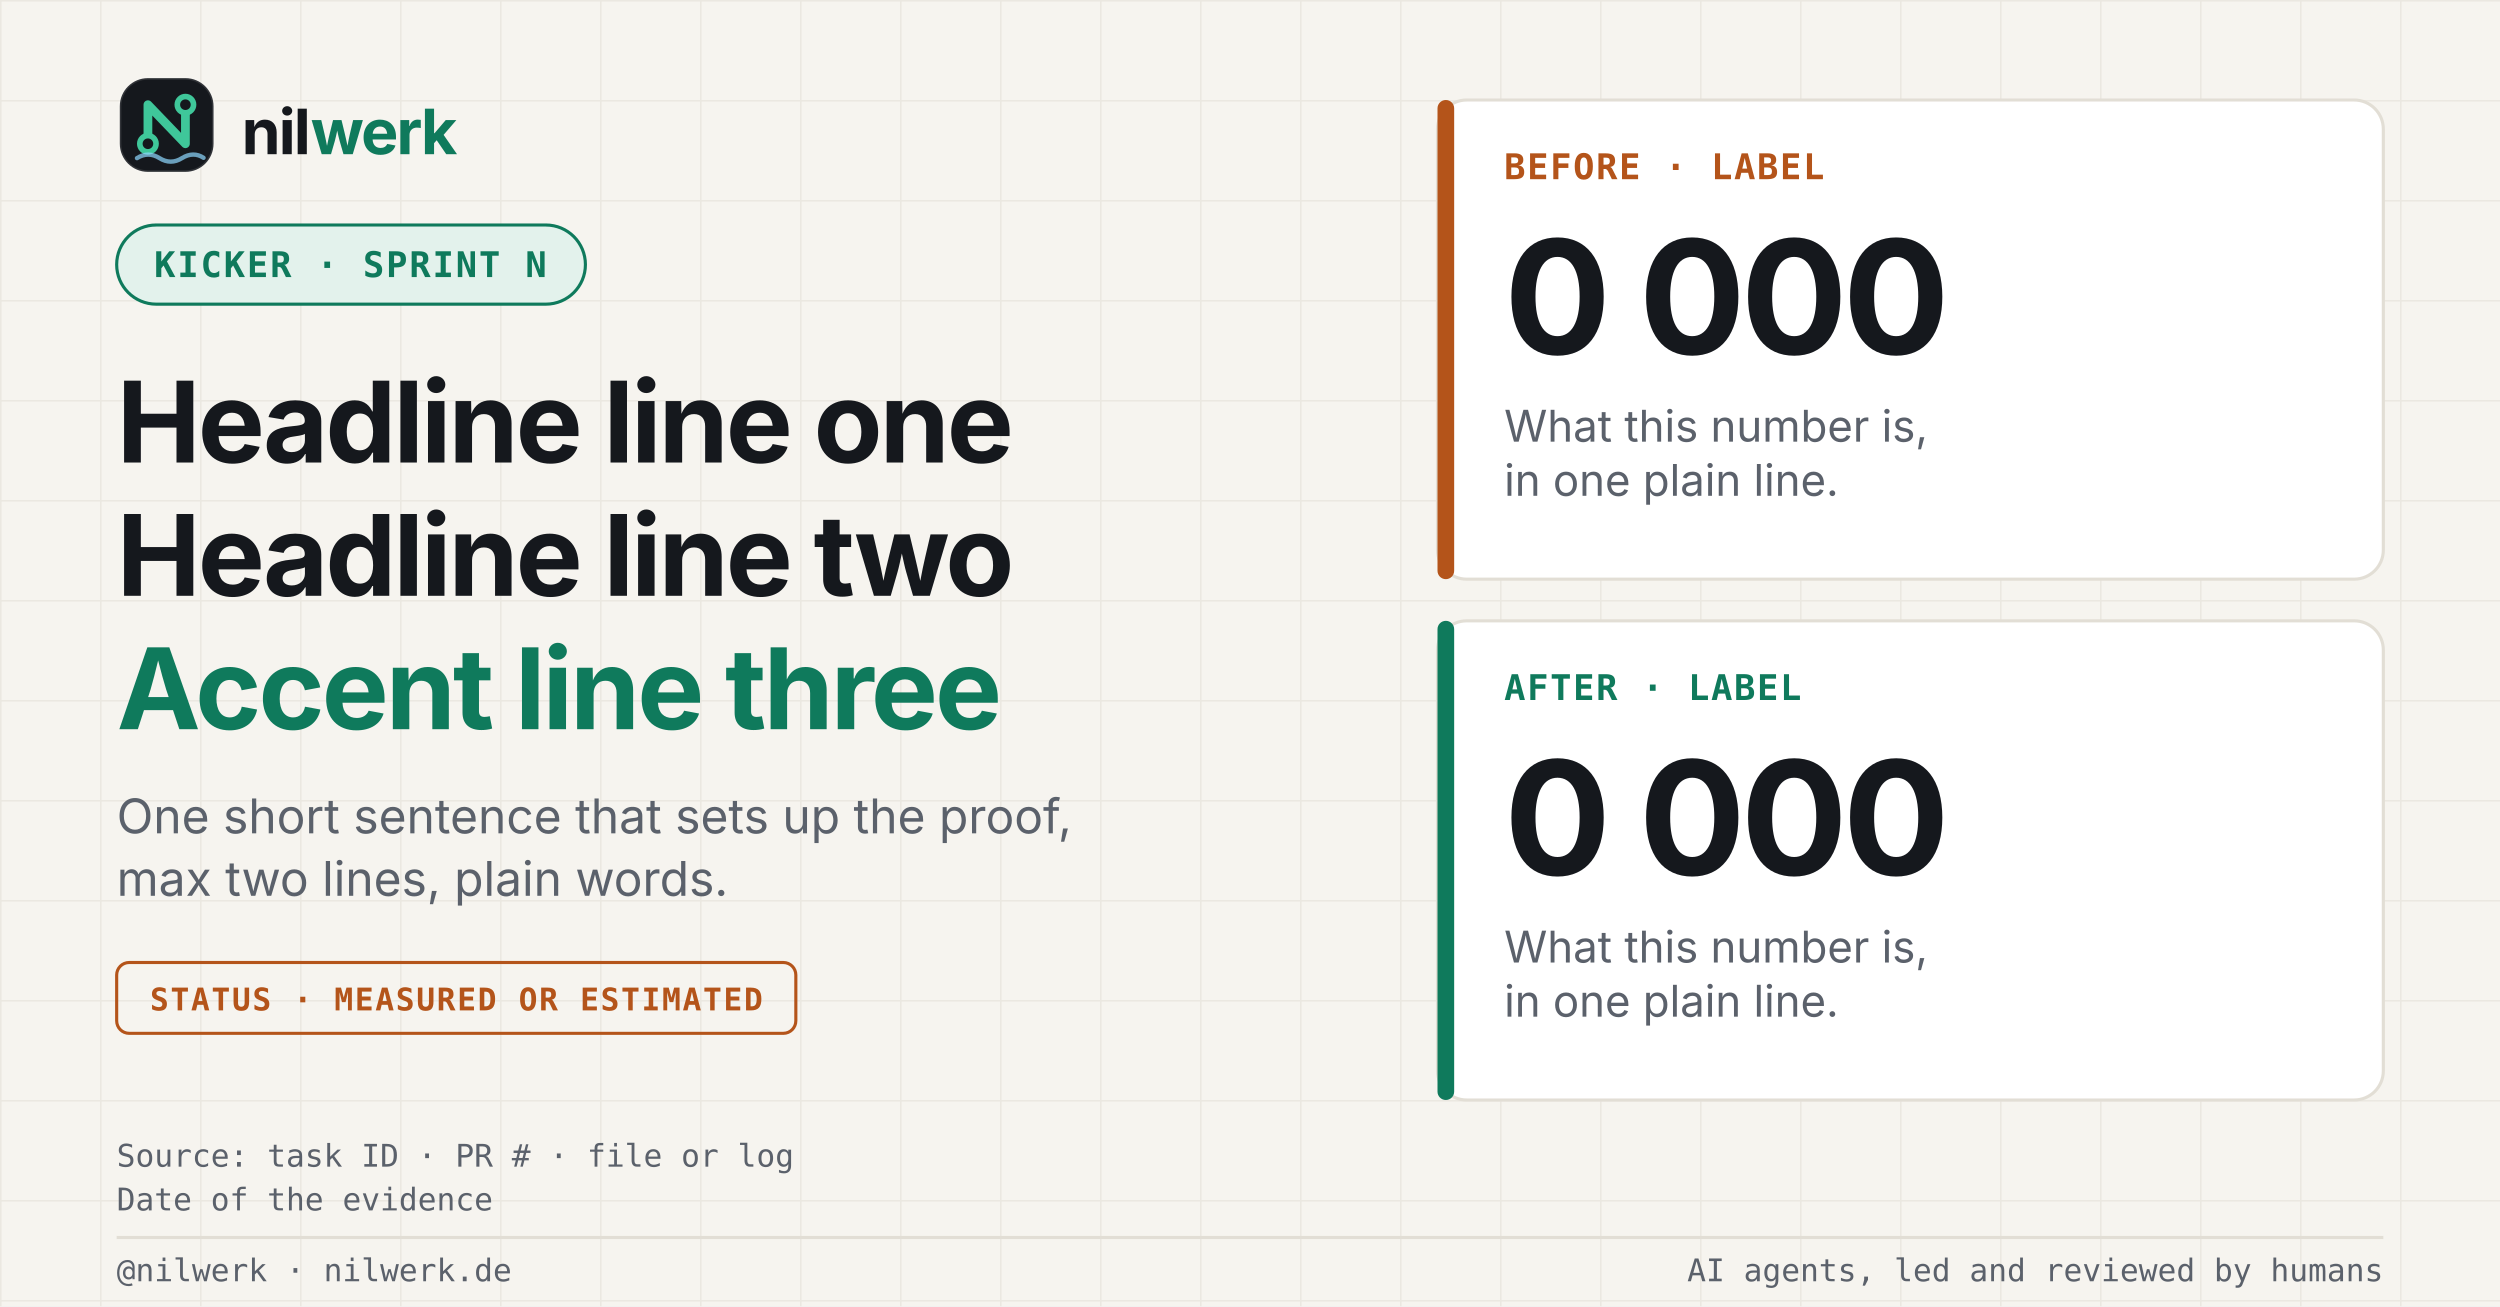
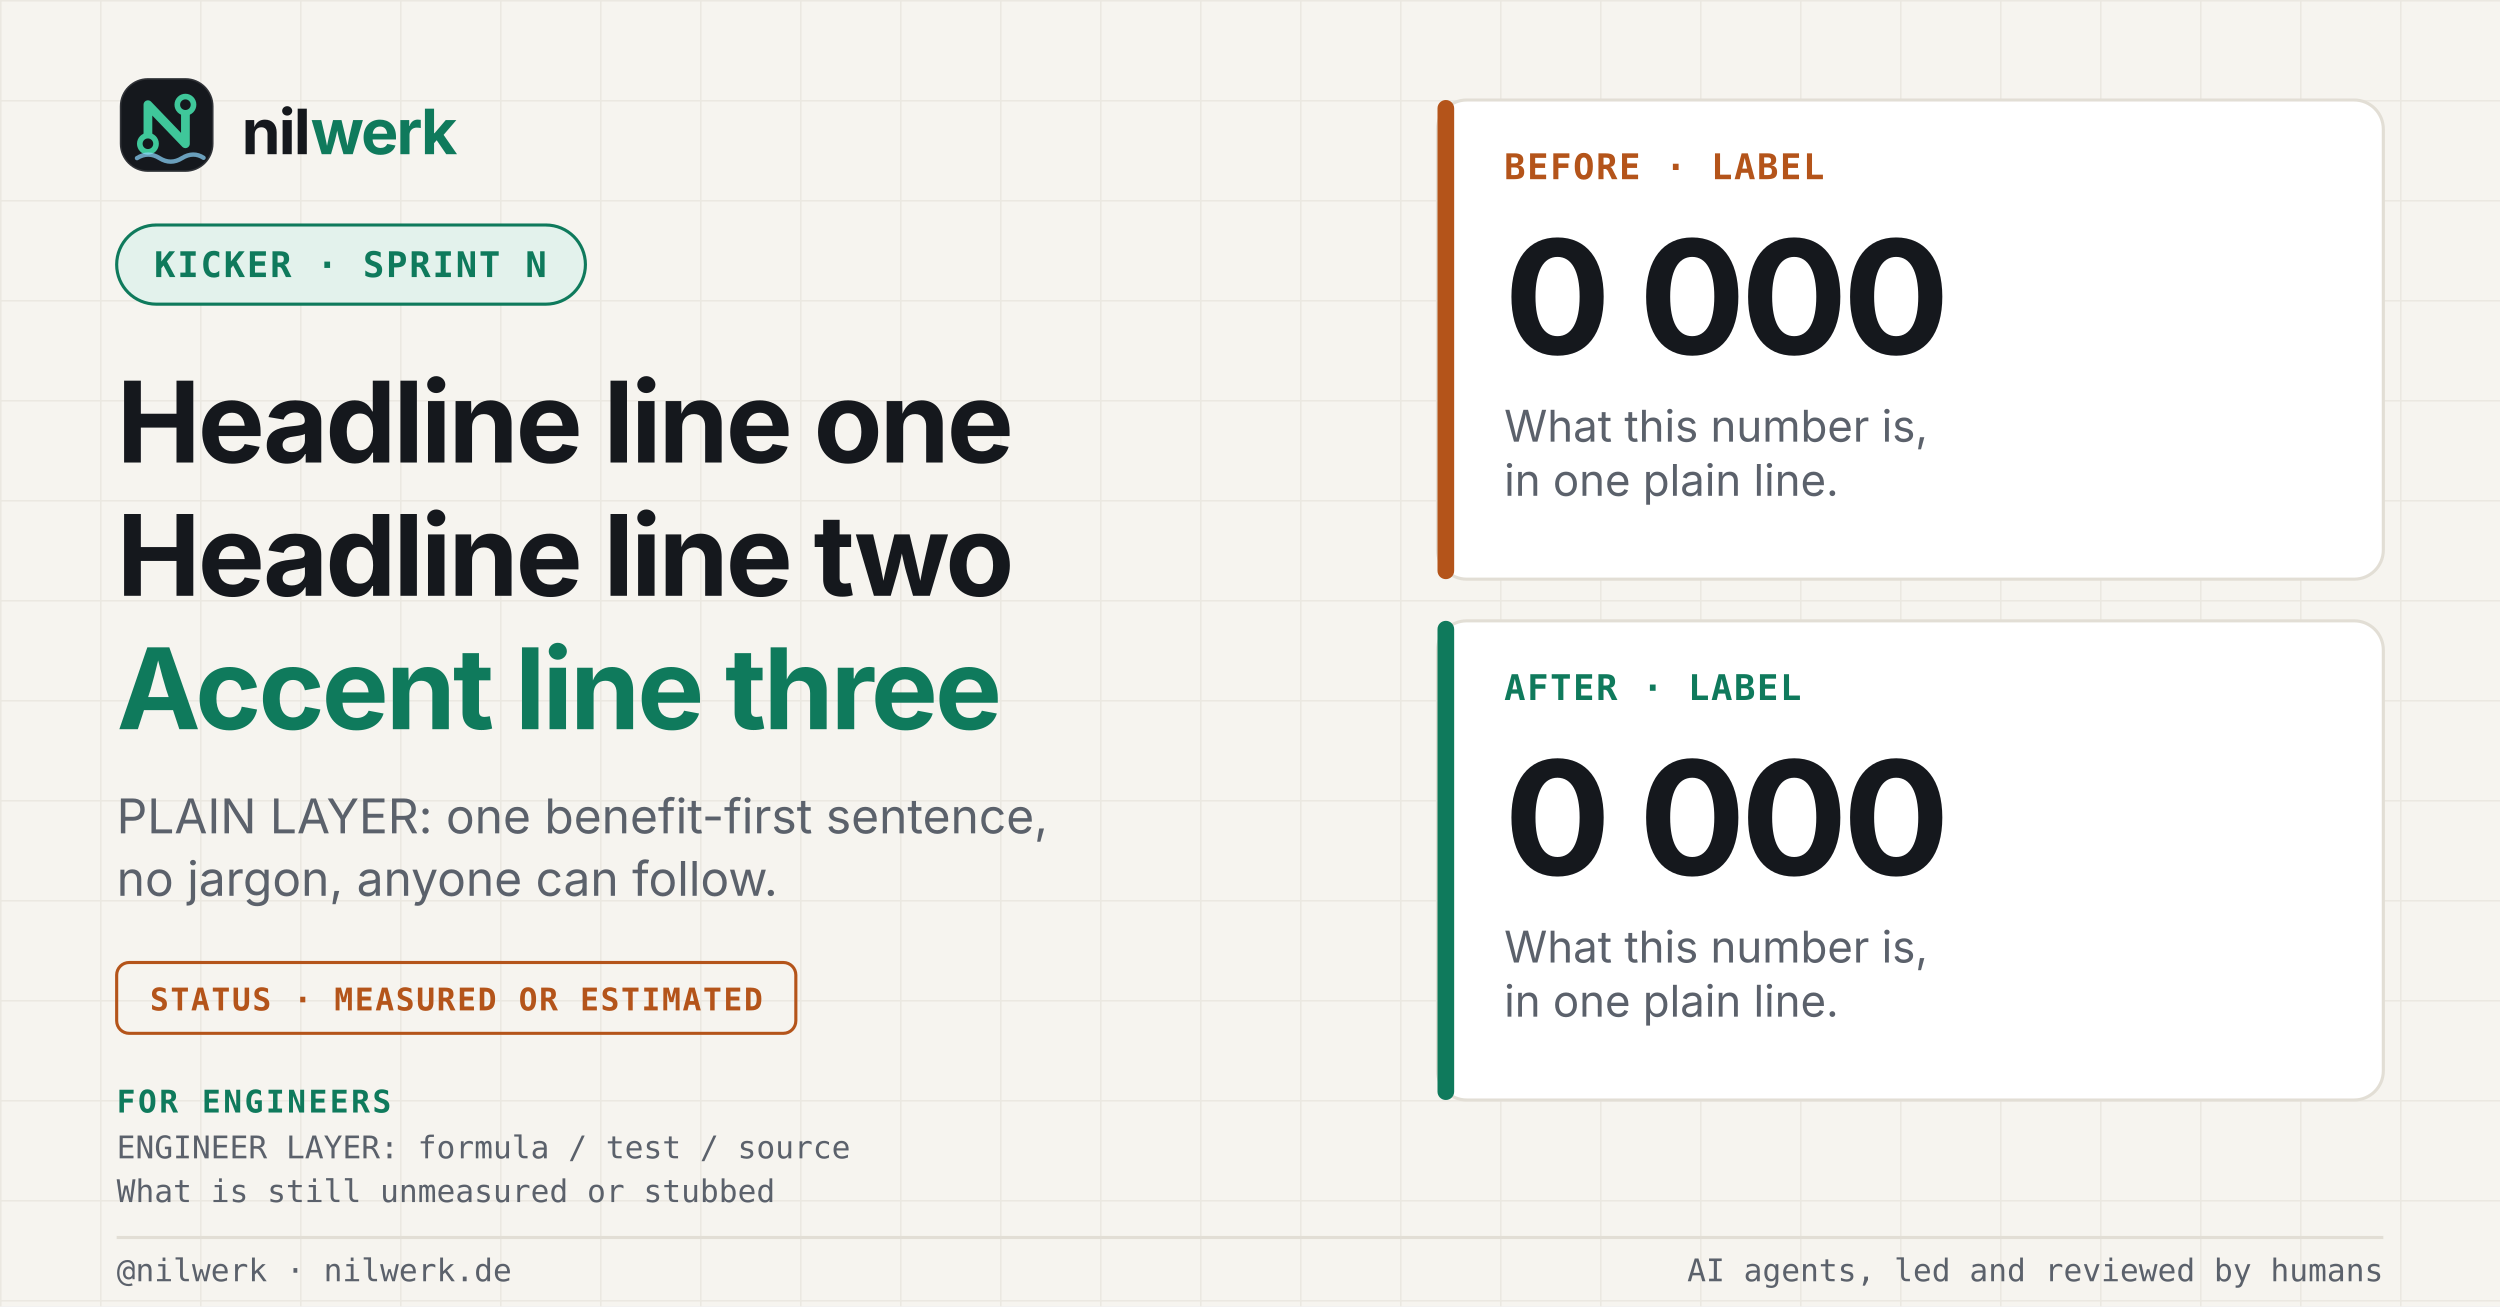
<svg xmlns="http://www.w3.org/2000/svg" width="1200" height="627" viewBox="0 0 1200 627" role="img" aria-label="Headline line one Headline line two Accent line three">
  <defs>
    <pattern id="grid" width="48" height="48" patternUnits="userSpaceOnUse">
      <path d="M48 0H0V48" fill="none" stroke="#e2ded5" stroke-width="1.5" opacity=".55" />
    </pattern>
  </defs>
  <rect width="1200" height="627" fill="#f6f4ef" />
  <rect width="1200" height="627" fill="url(#grid)" />
  <g transform="translate(56 36) scale(1.5)">
    <rect x="1" y="1" width="30" height="30" rx="9" fill="#15181d" stroke="#ffffff" stroke-opacity=".12" />
    <path d="M10 22V9.5l12 12.5V9.5" fill="none" stroke="#3fc79a" stroke-width="2.8" stroke-linecap="round" stroke-linejoin="round" />
    <circle cx="10" cy="22" r="2.6" fill="#15181d" stroke="#3fc79a" stroke-width="1.8" />
    <circle cx="22" cy="9.5" r="2.6" fill="#15181d" stroke="#3fc79a" stroke-width="1.8" />
    <path d="M6.5 26.6c2.4-1.5 4.8-1.5 7.2 0s4.8 1.5 7.2 0 4.8-1.5 6.9-.1" fill="none" stroke="#8fd9ff" stroke-opacity=".7" stroke-width="1.4" stroke-linecap="round" />
  </g>
  <text x="116" y="74" font-family="'Space Grotesk', Inter, sans-serif" font-weight="700" font-size="30" letter-spacing="-0.9" fill="#15181d">nil<tspan fill="#0f7a5c">werk</tspan>
  </text>
  <rect x="56" y="108" width="225" height="38" rx="19" fill="#e3f2ec" stroke="#0f7a5c" stroke-width="1.5" />
  <text x="74" y="133" font-family="'JetBrains Mono', monospace" font-weight="600" font-size="17" letter-spacing="0.9" fill="#0f7a5c">KICKER · SPRINT N</text>
  <g font-family="'Space Grotesk', Inter, sans-serif" font-weight="700" font-size="54" letter-spacing="-1.4">
    <text x="56" y="222" fill="#15181d">Headline line one</text>
    <text x="56" y="286" fill="#15181d">Headline line two</text>
    <text x="56" y="350" fill="#0f7a5c">Accent line three</text>
  </g>
  <g font-family="Inter, sans-serif" font-size="23" fill="#5b616b">
-     <text x="56" y="400">One short sentence that sets up the proof,</text>
-     <text x="56" y="430">max two lines, plain words.</text>
+     <text x="56" y="400">PLAIN LAYER: one benefit-first sentence,</text>
+     <text x="56" y="430">no jargon, anyone can follow.</text>
  </g>
  <rect x="56" y="462" width="326" height="34" rx="6" fill="none" stroke="#b4541a" stroke-width="1.5" />
  <text x="72" y="485" font-family="'JetBrains Mono', monospace" font-weight="600" font-size="15" letter-spacing="0.8" fill="#b4541a">STATUS · MEASURED OR ESTIMATED</text>
  <g>
    <rect x="690" y="48" width="454" height="230" rx="14" fill="#ffffff" stroke="#e2ded5" stroke-width="1.5" />
    <rect x="690" y="48" width="8" height="230" rx="4" fill="#b4541a" />
    <text x="722" y="86" font-family="'JetBrains Mono', monospace" font-weight="600" font-size="17" letter-spacing="0.8" fill="#b4541a">BEFORE · LABEL</text>
    <text x="722" y="170" font-family="'Space Grotesk', Inter, sans-serif" font-weight="700" font-size="76" letter-spacing="-2.3" fill="#15181d">0 000</text>
    <text x="722" y="212" font-family="Inter, sans-serif" font-size="21" fill="#5b616b">What this number is,</text>
    <text x="722" y="238" font-family="Inter, sans-serif" font-size="21" fill="#5b616b">in one plain line.</text>
    <text x="722" y="264" font-family="Inter, sans-serif" font-size="21" fill="#5b616b" />
  </g>
  <g>
    <rect x="690" y="298" width="454" height="230" rx="14" fill="#ffffff" stroke="#e2ded5" stroke-width="1.5" />
    <rect x="690" y="298" width="8" height="230" rx="4" fill="#0f7a5c" />
    <text x="722" y="336" font-family="'JetBrains Mono', monospace" font-weight="600" font-size="17" letter-spacing="0.8" fill="#0f7a5c">AFTER · LABEL</text>
    <text x="722" y="420" font-family="'Space Grotesk', Inter, sans-serif" font-weight="700" font-size="76" letter-spacing="-2.3" fill="#15181d">0 000</text>
    <text x="722" y="462" font-family="Inter, sans-serif" font-size="21" fill="#5b616b">What this number is,</text>
    <text x="722" y="488" font-family="Inter, sans-serif" font-size="21" fill="#5b616b">in one plain line.</text>
    <text x="722" y="514" font-family="Inter, sans-serif" font-size="21" fill="#5b616b" />
  </g>
+   <text x="56" y="534" font-family="'JetBrains Mono', monospace" font-weight="600" font-size="15" letter-spacing="1.2" fill="#0f7a5c">FOR ENGINEERS</text>
  <g font-family="'JetBrains Mono', monospace" font-size="15" fill="#5b616b">
-     <text x="56" y="560">Source: task ID · PR # · file or log</text>
-     <text x="56" y="581">Date of the evidence</text>
+     <text x="56" y="556">ENGINEER LAYER: formula / test / source</text>
+     <text x="56" y="577">What is still unmeasured or stubbed</text>
  </g>
  <line x1="56" y1="594" x2="1144" y2="594" stroke="#e2ded5" stroke-width="1.5" />
  <g font-family="'JetBrains Mono', monospace" font-size="15" fill="#5b616b">
    <text x="56" y="615">@nilwerk · nilwerk.de</text>
    <text x="1144" y="615" text-anchor="end">AI agents, led and reviewed by humans</text>
  </g>
</svg>
